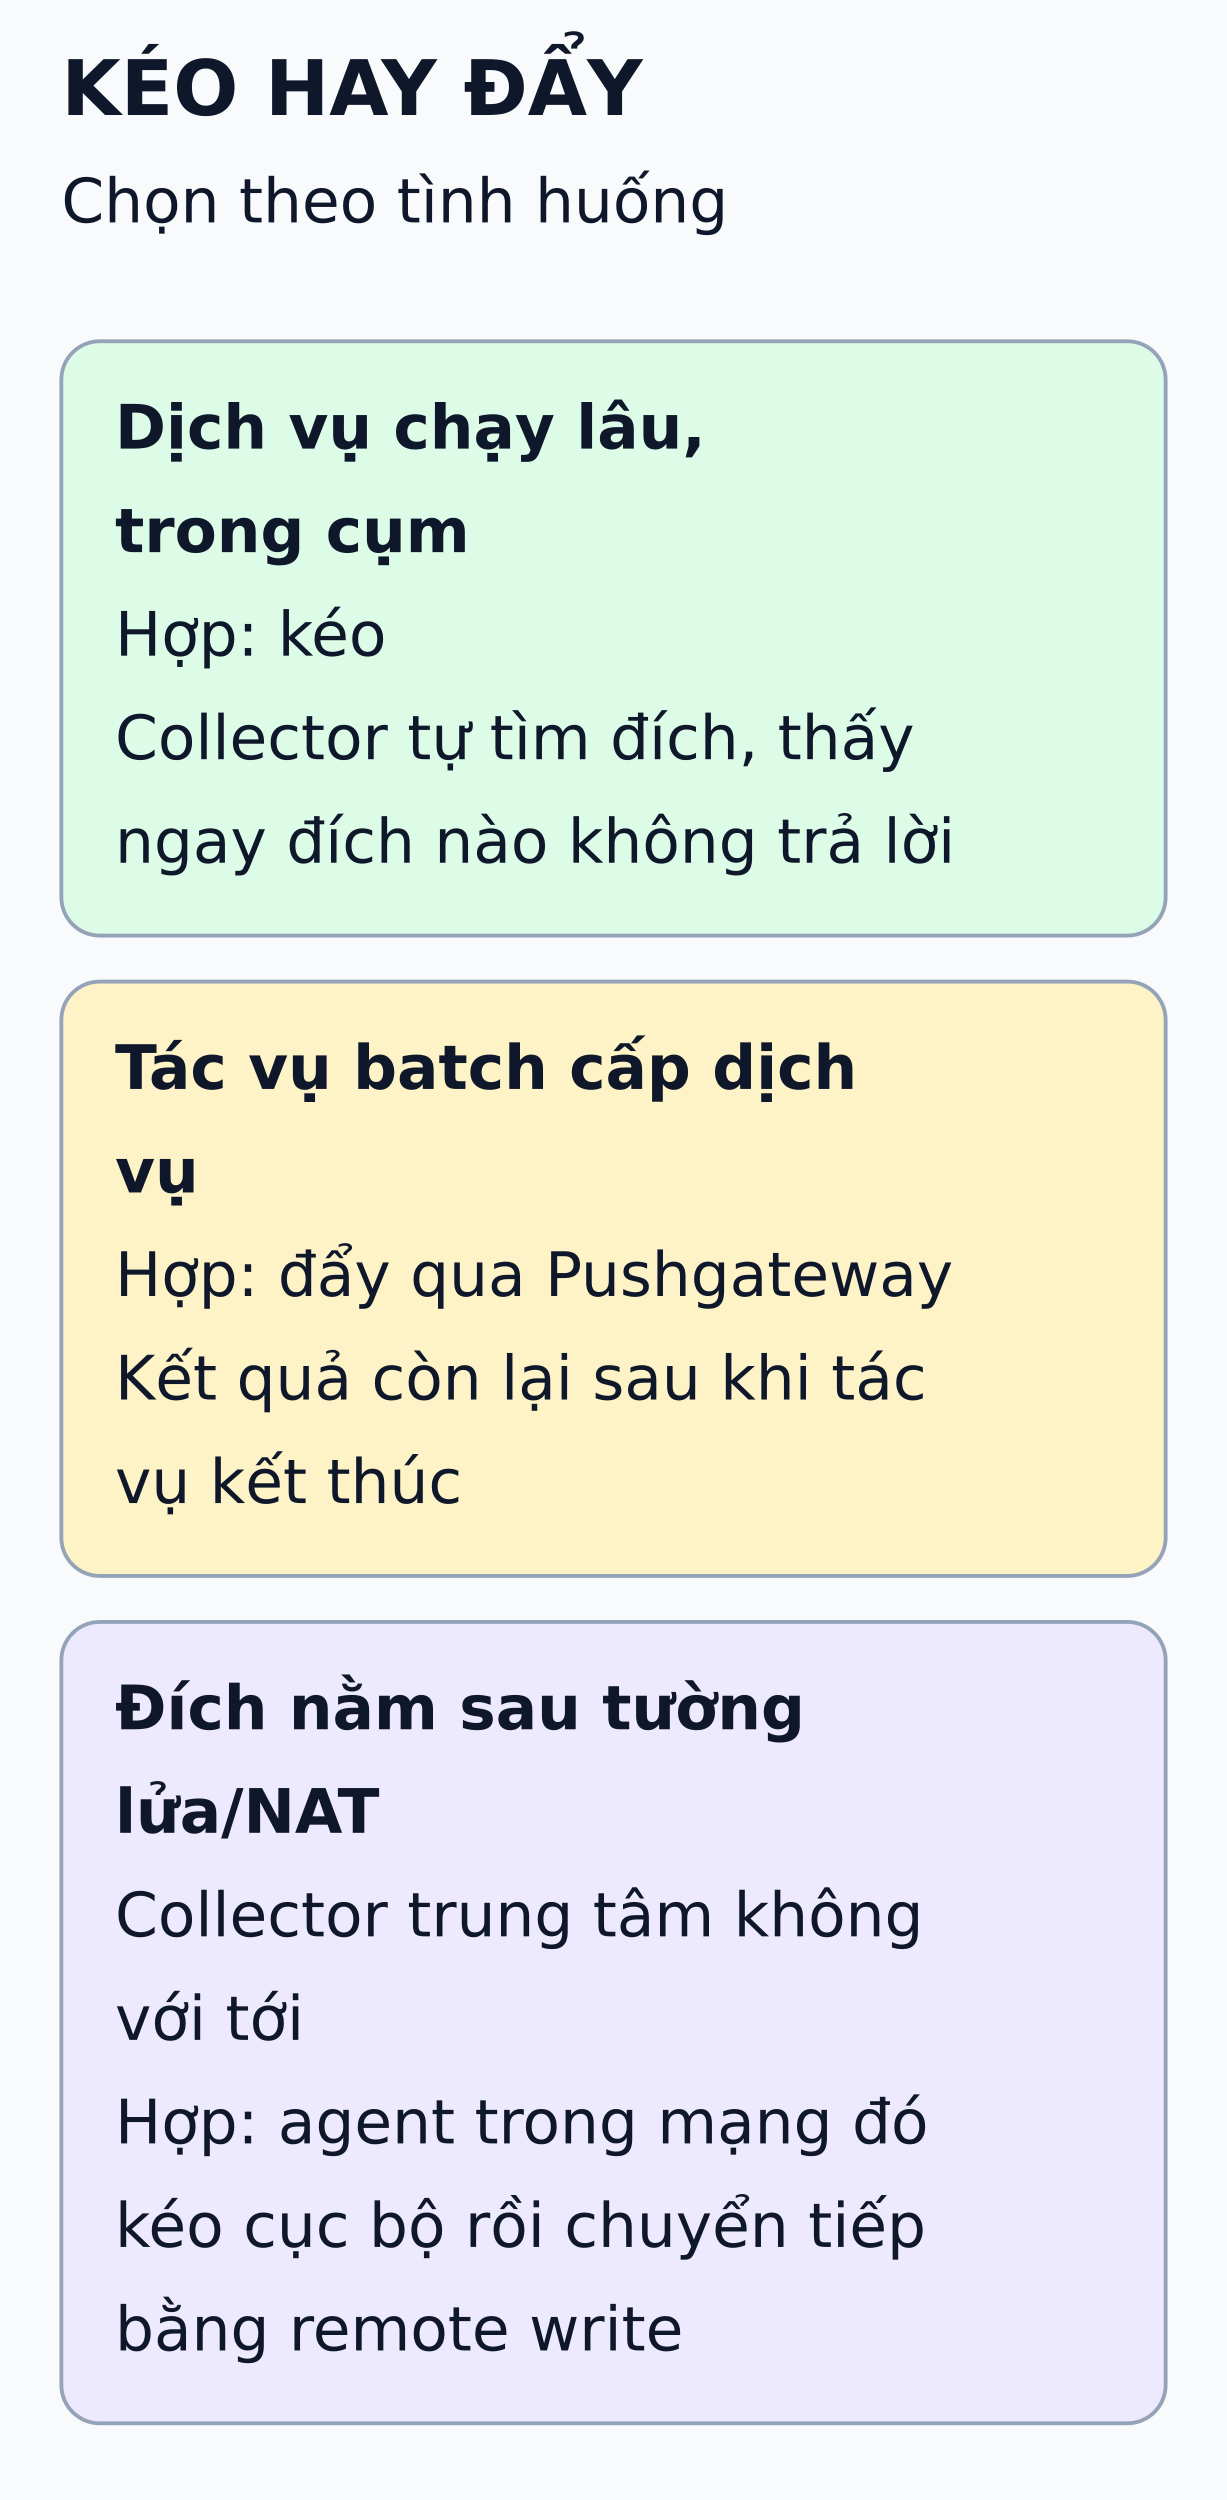
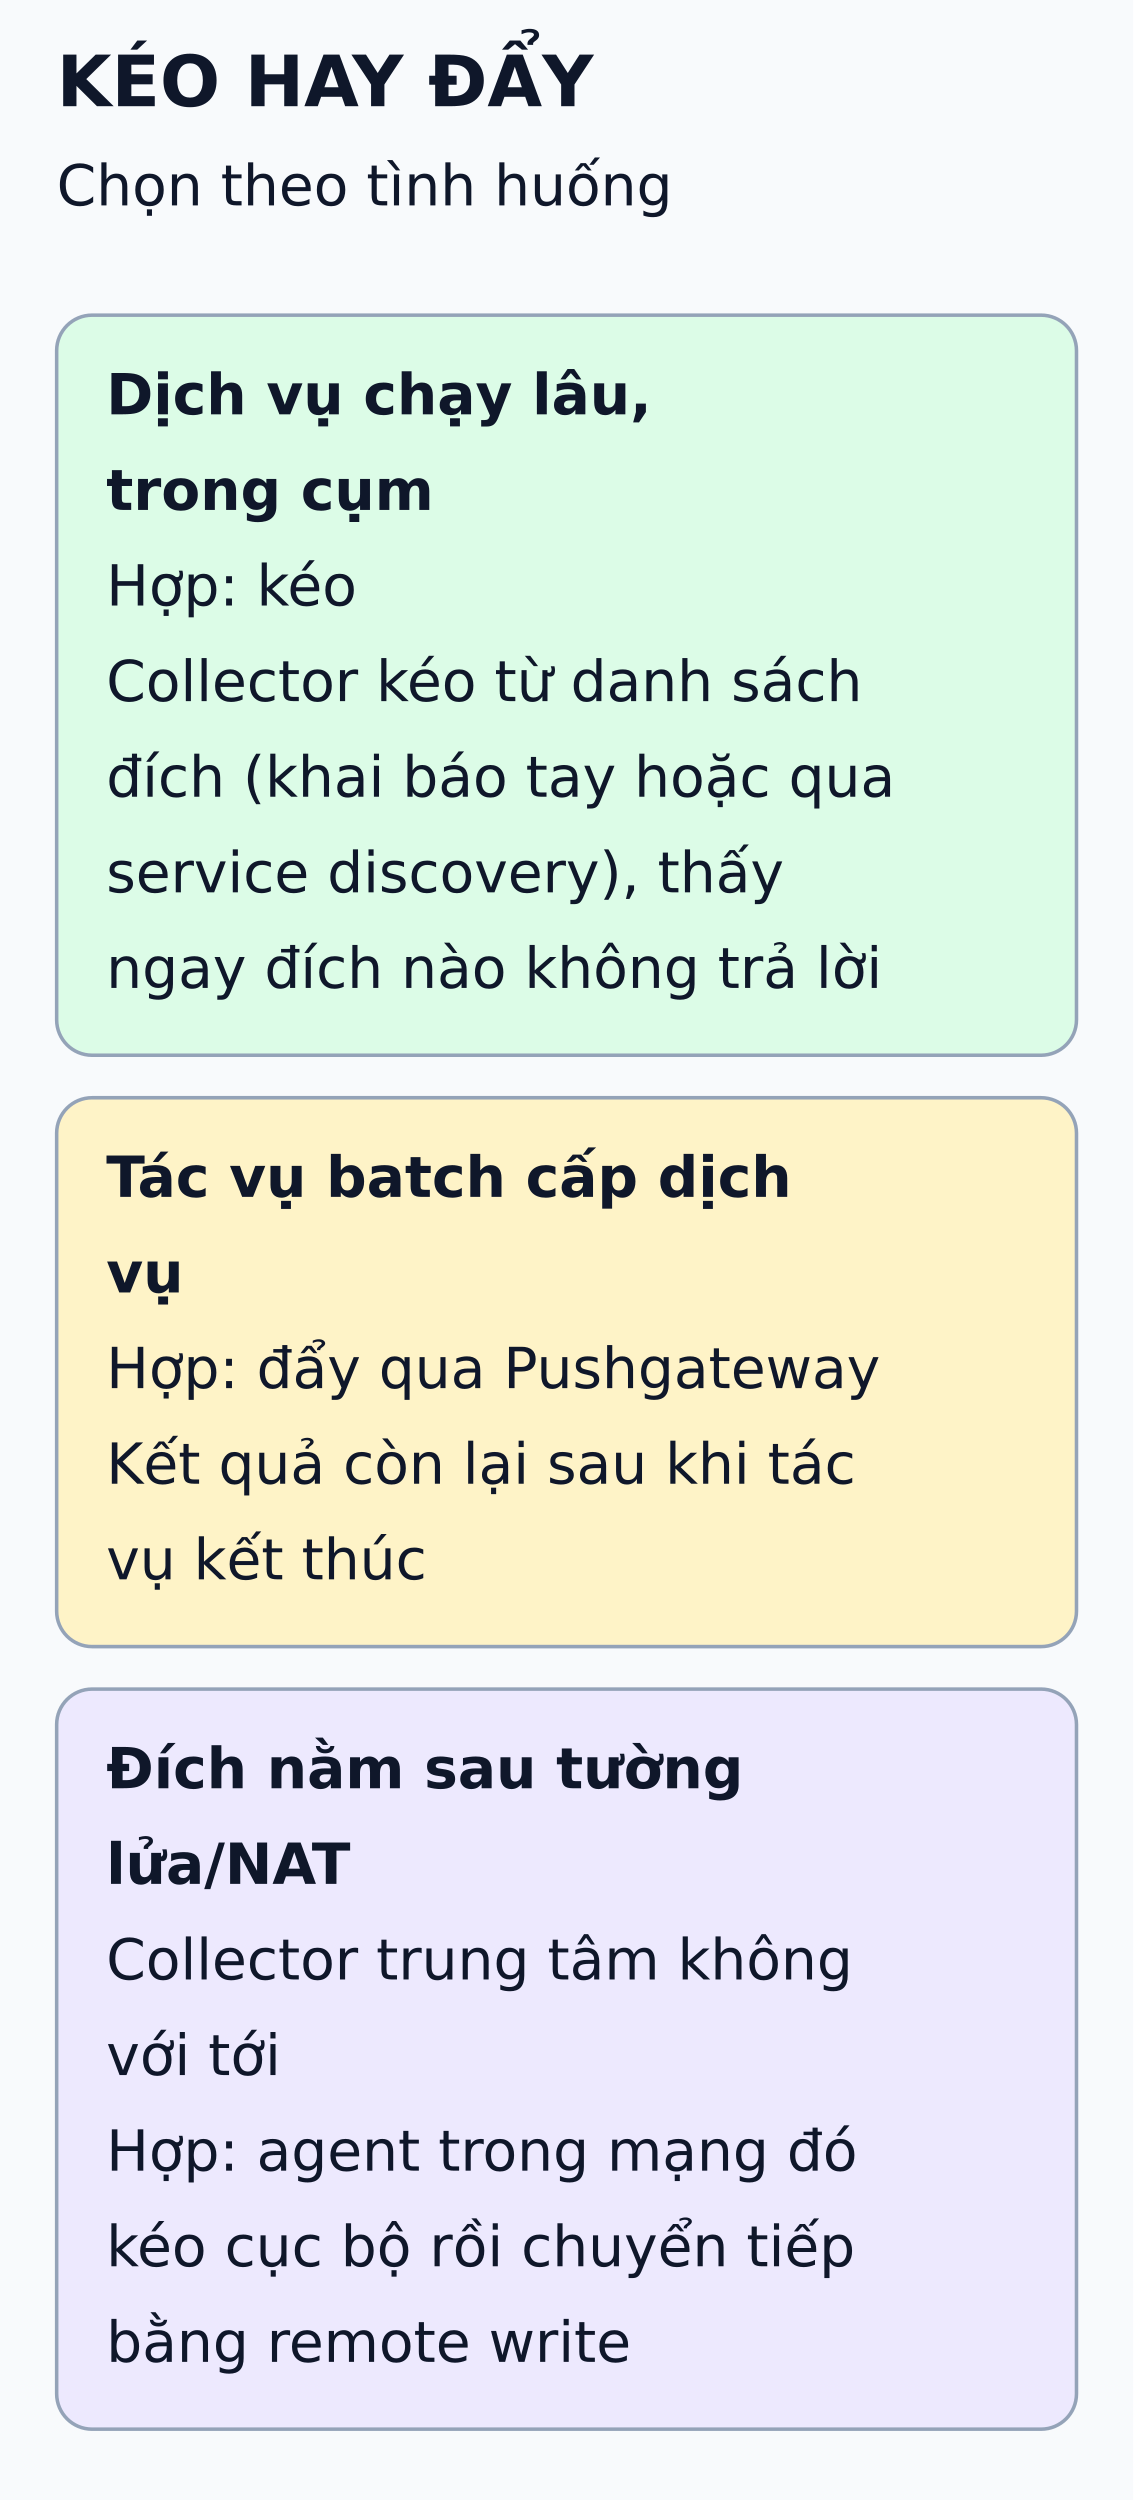
- <svg xmlns="http://www.w3.org/2000/svg" viewBox="0 0 320 652" width="320" height="652" role="img" aria-labelledby="title desc">
+ <svg xmlns="http://www.w3.org/2000/svg" viewBox="0 0 320 706" width="320" height="706" role="img" aria-labelledby="title desc">
  <defs>
    <marker id="arrow" markerWidth="8" markerHeight="8" refX="6" refY="3" orient="auto">
      <path d="M0,0 L6,3 L0,6" fill="none" stroke="#475569" stroke-width="1.5" />
    </marker>
  </defs>
-   <rect width="320" height="652" fill="#f8fafc" />
+   <rect width="320" height="706" fill="#f8fafc" />
  <g font-family="DejaVu Sans, Arial, sans-serif" fill="#0f172a">
    <text x="16" y="30" font-size="20" font-weight="bold">KÉO HAY ĐẨY</text>
    <text x="16" y="58" font-size="16" font-weight="normal">Chọn theo tình huống</text>
-     <rect x="16" y="89" width="288" height="155" rx="10" fill="#dcfce7" stroke="#94a3b8" />
+     <rect x="16" y="89" width="288" height="209" rx="10" fill="#dcfce7" stroke="#94a3b8" />
    <text x="30" y="117" font-size="16" font-weight="bold">Dịch vụ chạy lâu,</text>
    <text x="30" y="144" font-size="16" font-weight="bold">trong cụm</text>
    <text x="30" y="171" font-size="16" font-weight="normal">Hợp: kéo</text>
-     <text x="30" y="198" font-size="16" font-weight="normal">Collector tự tìm đích, thấy</text>
-     <text x="30" y="225" font-size="16" font-weight="normal">ngay đích nào không trả lời</text>
-     <rect x="16" y="256" width="288" height="155" rx="10" fill="#fef3c7" stroke="#94a3b8" />
-     <text x="30" y="284" font-size="16" font-weight="bold">Tác vụ batch cấp dịch</text>
-     <text x="30" y="311" font-size="16" font-weight="bold">vụ</text>
-     <text x="30" y="338" font-size="16" font-weight="normal">Hợp: đẩy qua Pushgateway</text>
-     <text x="30" y="365" font-size="16" font-weight="normal">Kết quả còn lại sau khi tác</text>
-     <text x="30" y="392" font-size="16" font-weight="normal">vụ kết thúc</text>
-     <rect x="16" y="423" width="288" height="209" rx="10" fill="#ede9fe" stroke="#94a3b8" />
-     <text x="30" y="451" font-size="16" font-weight="bold">Đích nằm sau tường</text>
-     <text x="30" y="478" font-size="16" font-weight="bold">lửa/NAT</text>
-     <text x="30" y="505" font-size="16" font-weight="normal">Collector trung tâm không</text>
-     <text x="30" y="532" font-size="16" font-weight="normal">với tới</text>
-     <text x="30" y="559" font-size="16" font-weight="normal">Hợp: agent trong mạng đó</text>
-     <text x="30" y="586" font-size="16" font-weight="normal">kéo cục bộ rồi chuyển tiếp</text>
-     <text x="30" y="613" font-size="16" font-weight="normal">bằng remote write</text>
+     <text x="30" y="198" font-size="16" font-weight="normal">Collector kéo từ danh sách</text>
+     <text x="30" y="225" font-size="16" font-weight="normal">đích (khai báo tay hoặc qua</text>
+     <text x="30" y="252" font-size="16" font-weight="normal">service discovery), thấy</text>
+     <text x="30" y="279" font-size="16" font-weight="normal">ngay đích nào không trả lời</text>
+     <rect x="16" y="310" width="288" height="155" rx="10" fill="#fef3c7" stroke="#94a3b8" />
+     <text x="30" y="338" font-size="16" font-weight="bold">Tác vụ batch cấp dịch</text>
+     <text x="30" y="365" font-size="16" font-weight="bold">vụ</text>
+     <text x="30" y="392" font-size="16" font-weight="normal">Hợp: đẩy qua Pushgateway</text>
+     <text x="30" y="419" font-size="16" font-weight="normal">Kết quả còn lại sau khi tác</text>
+     <text x="30" y="446" font-size="16" font-weight="normal">vụ kết thúc</text>
+     <rect x="16" y="477" width="288" height="209" rx="10" fill="#ede9fe" stroke="#94a3b8" />
+     <text x="30" y="505" font-size="16" font-weight="bold">Đích nằm sau tường</text>
+     <text x="30" y="532" font-size="16" font-weight="bold">lửa/NAT</text>
+     <text x="30" y="559" font-size="16" font-weight="normal">Collector trung tâm không</text>
+     <text x="30" y="586" font-size="16" font-weight="normal">với tới</text>
+     <text x="30" y="613" font-size="16" font-weight="normal">Hợp: agent trong mạng đó</text>
+     <text x="30" y="640" font-size="16" font-weight="normal">kéo cục bộ rồi chuyển tiếp</text>
+     <text x="30" y="667" font-size="16" font-weight="normal">bằng remote write</text>
  </g>
</svg>
